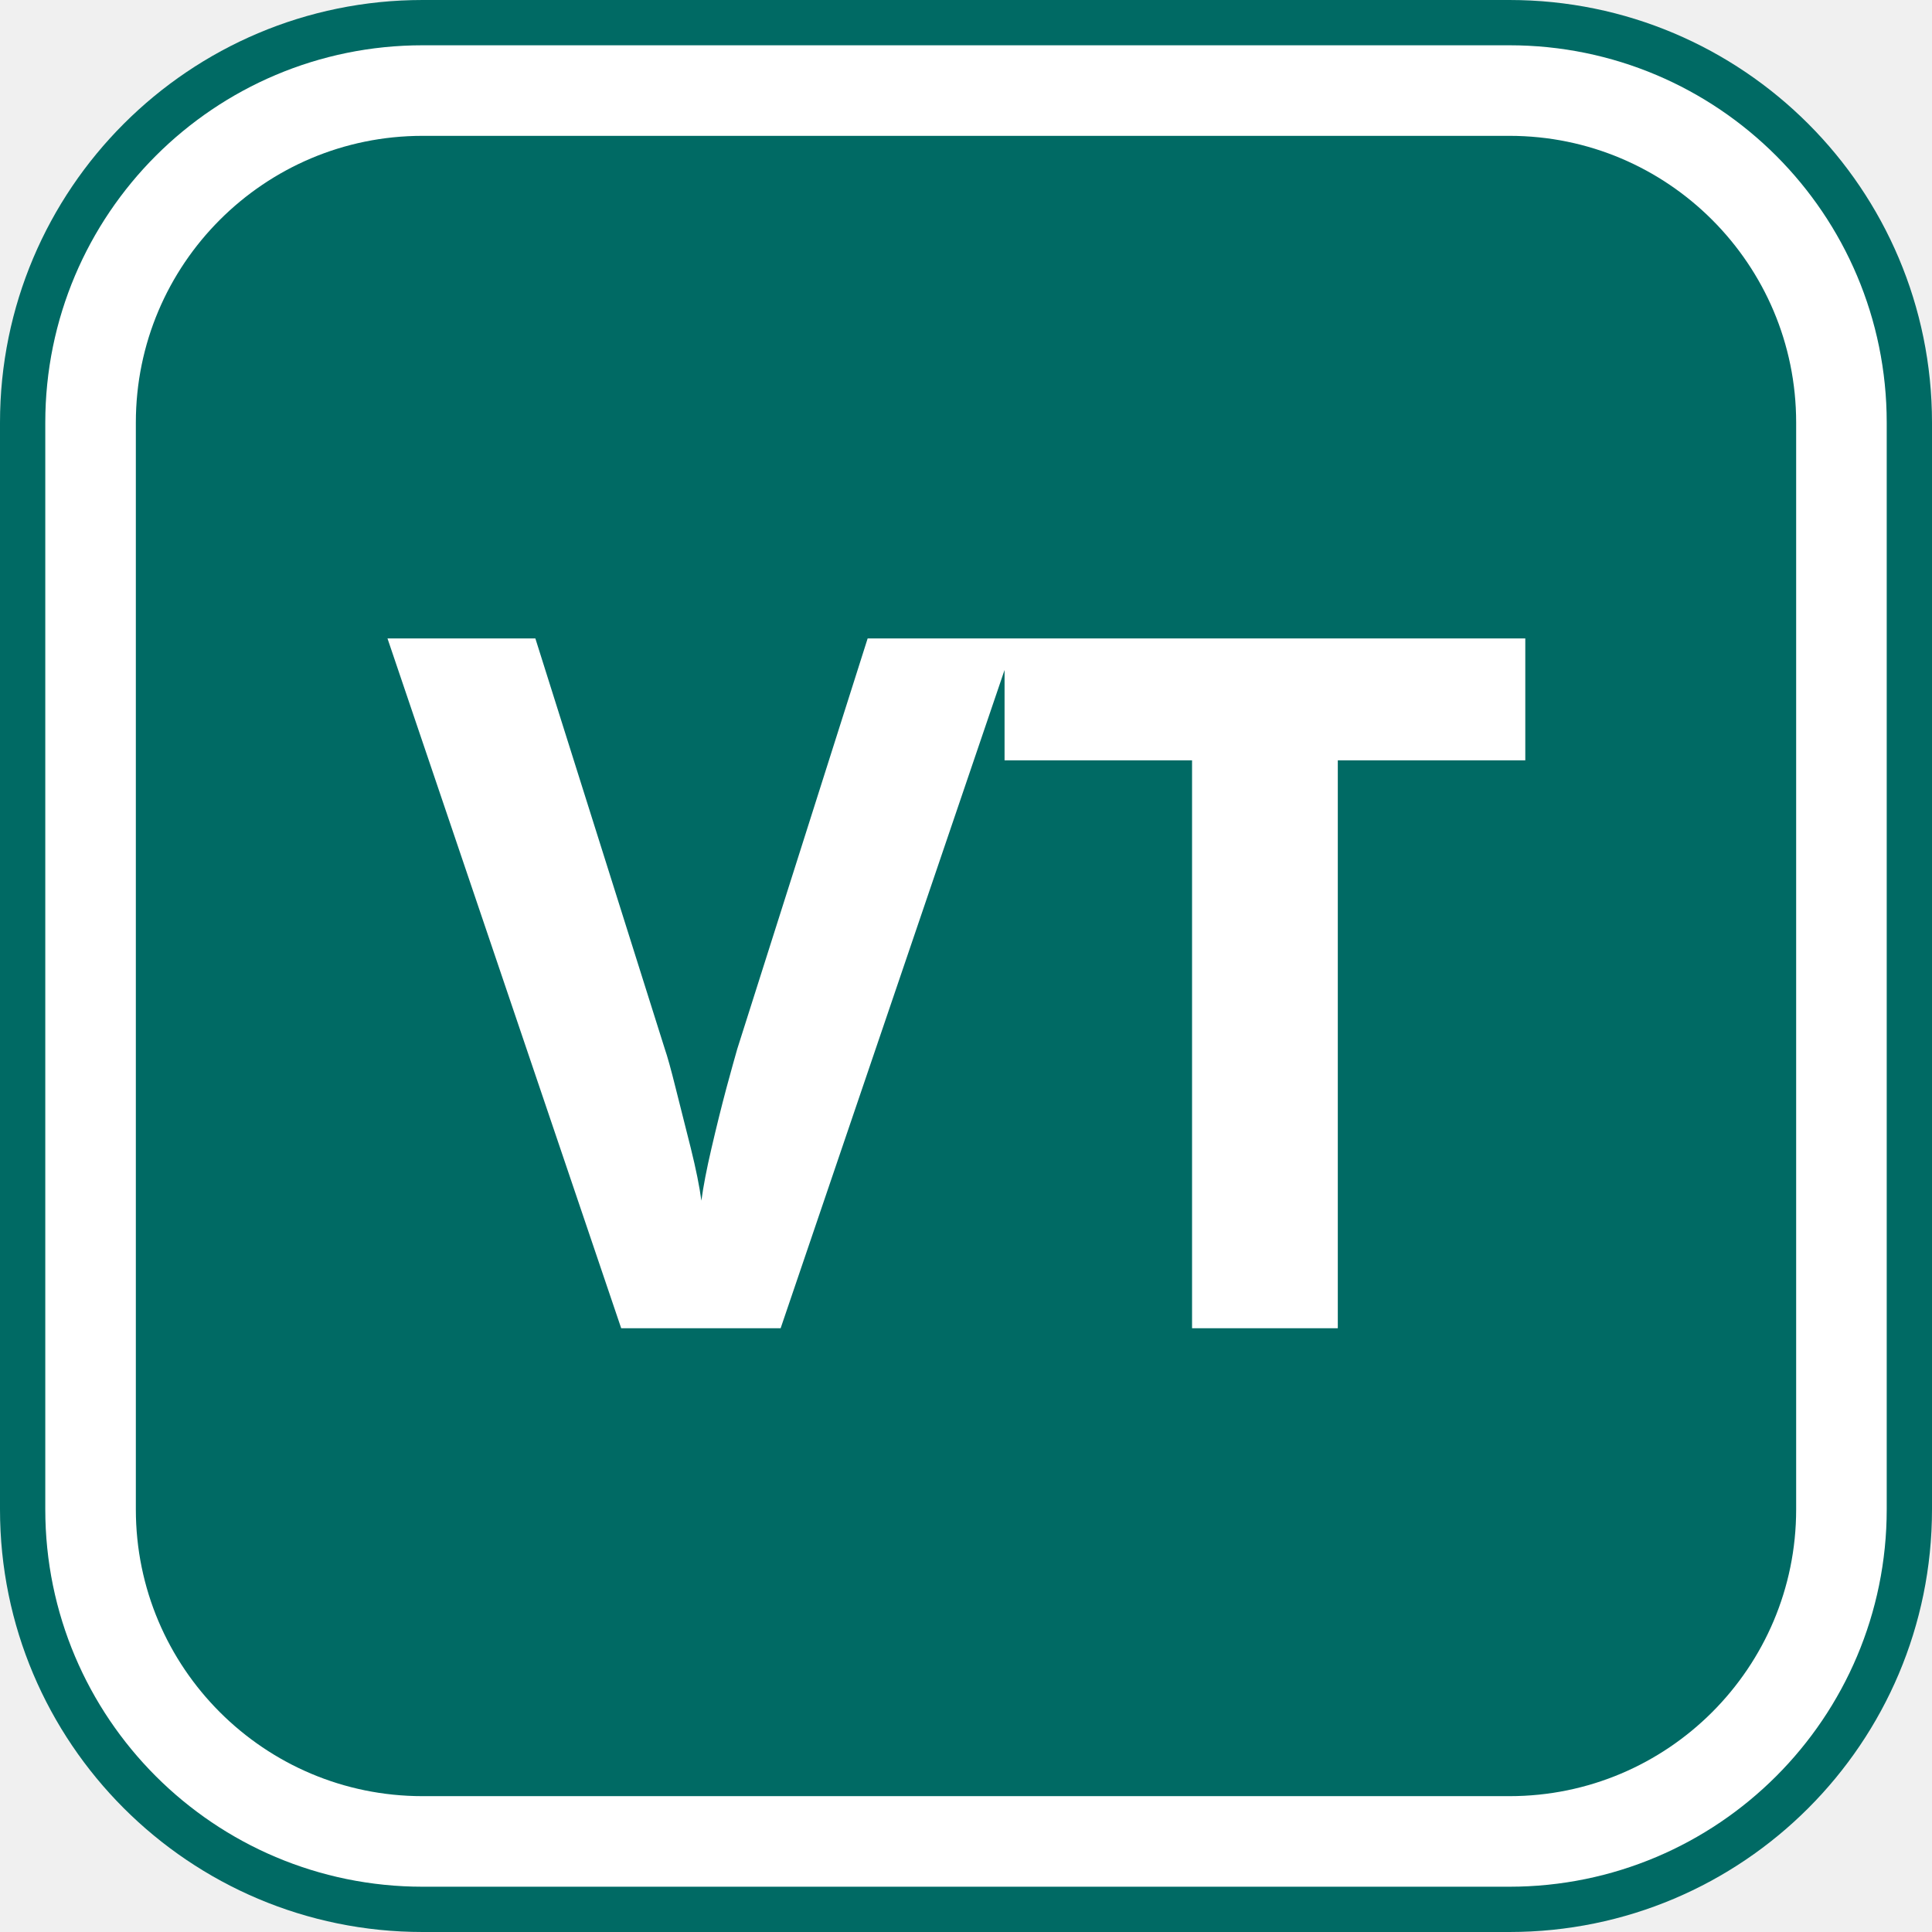
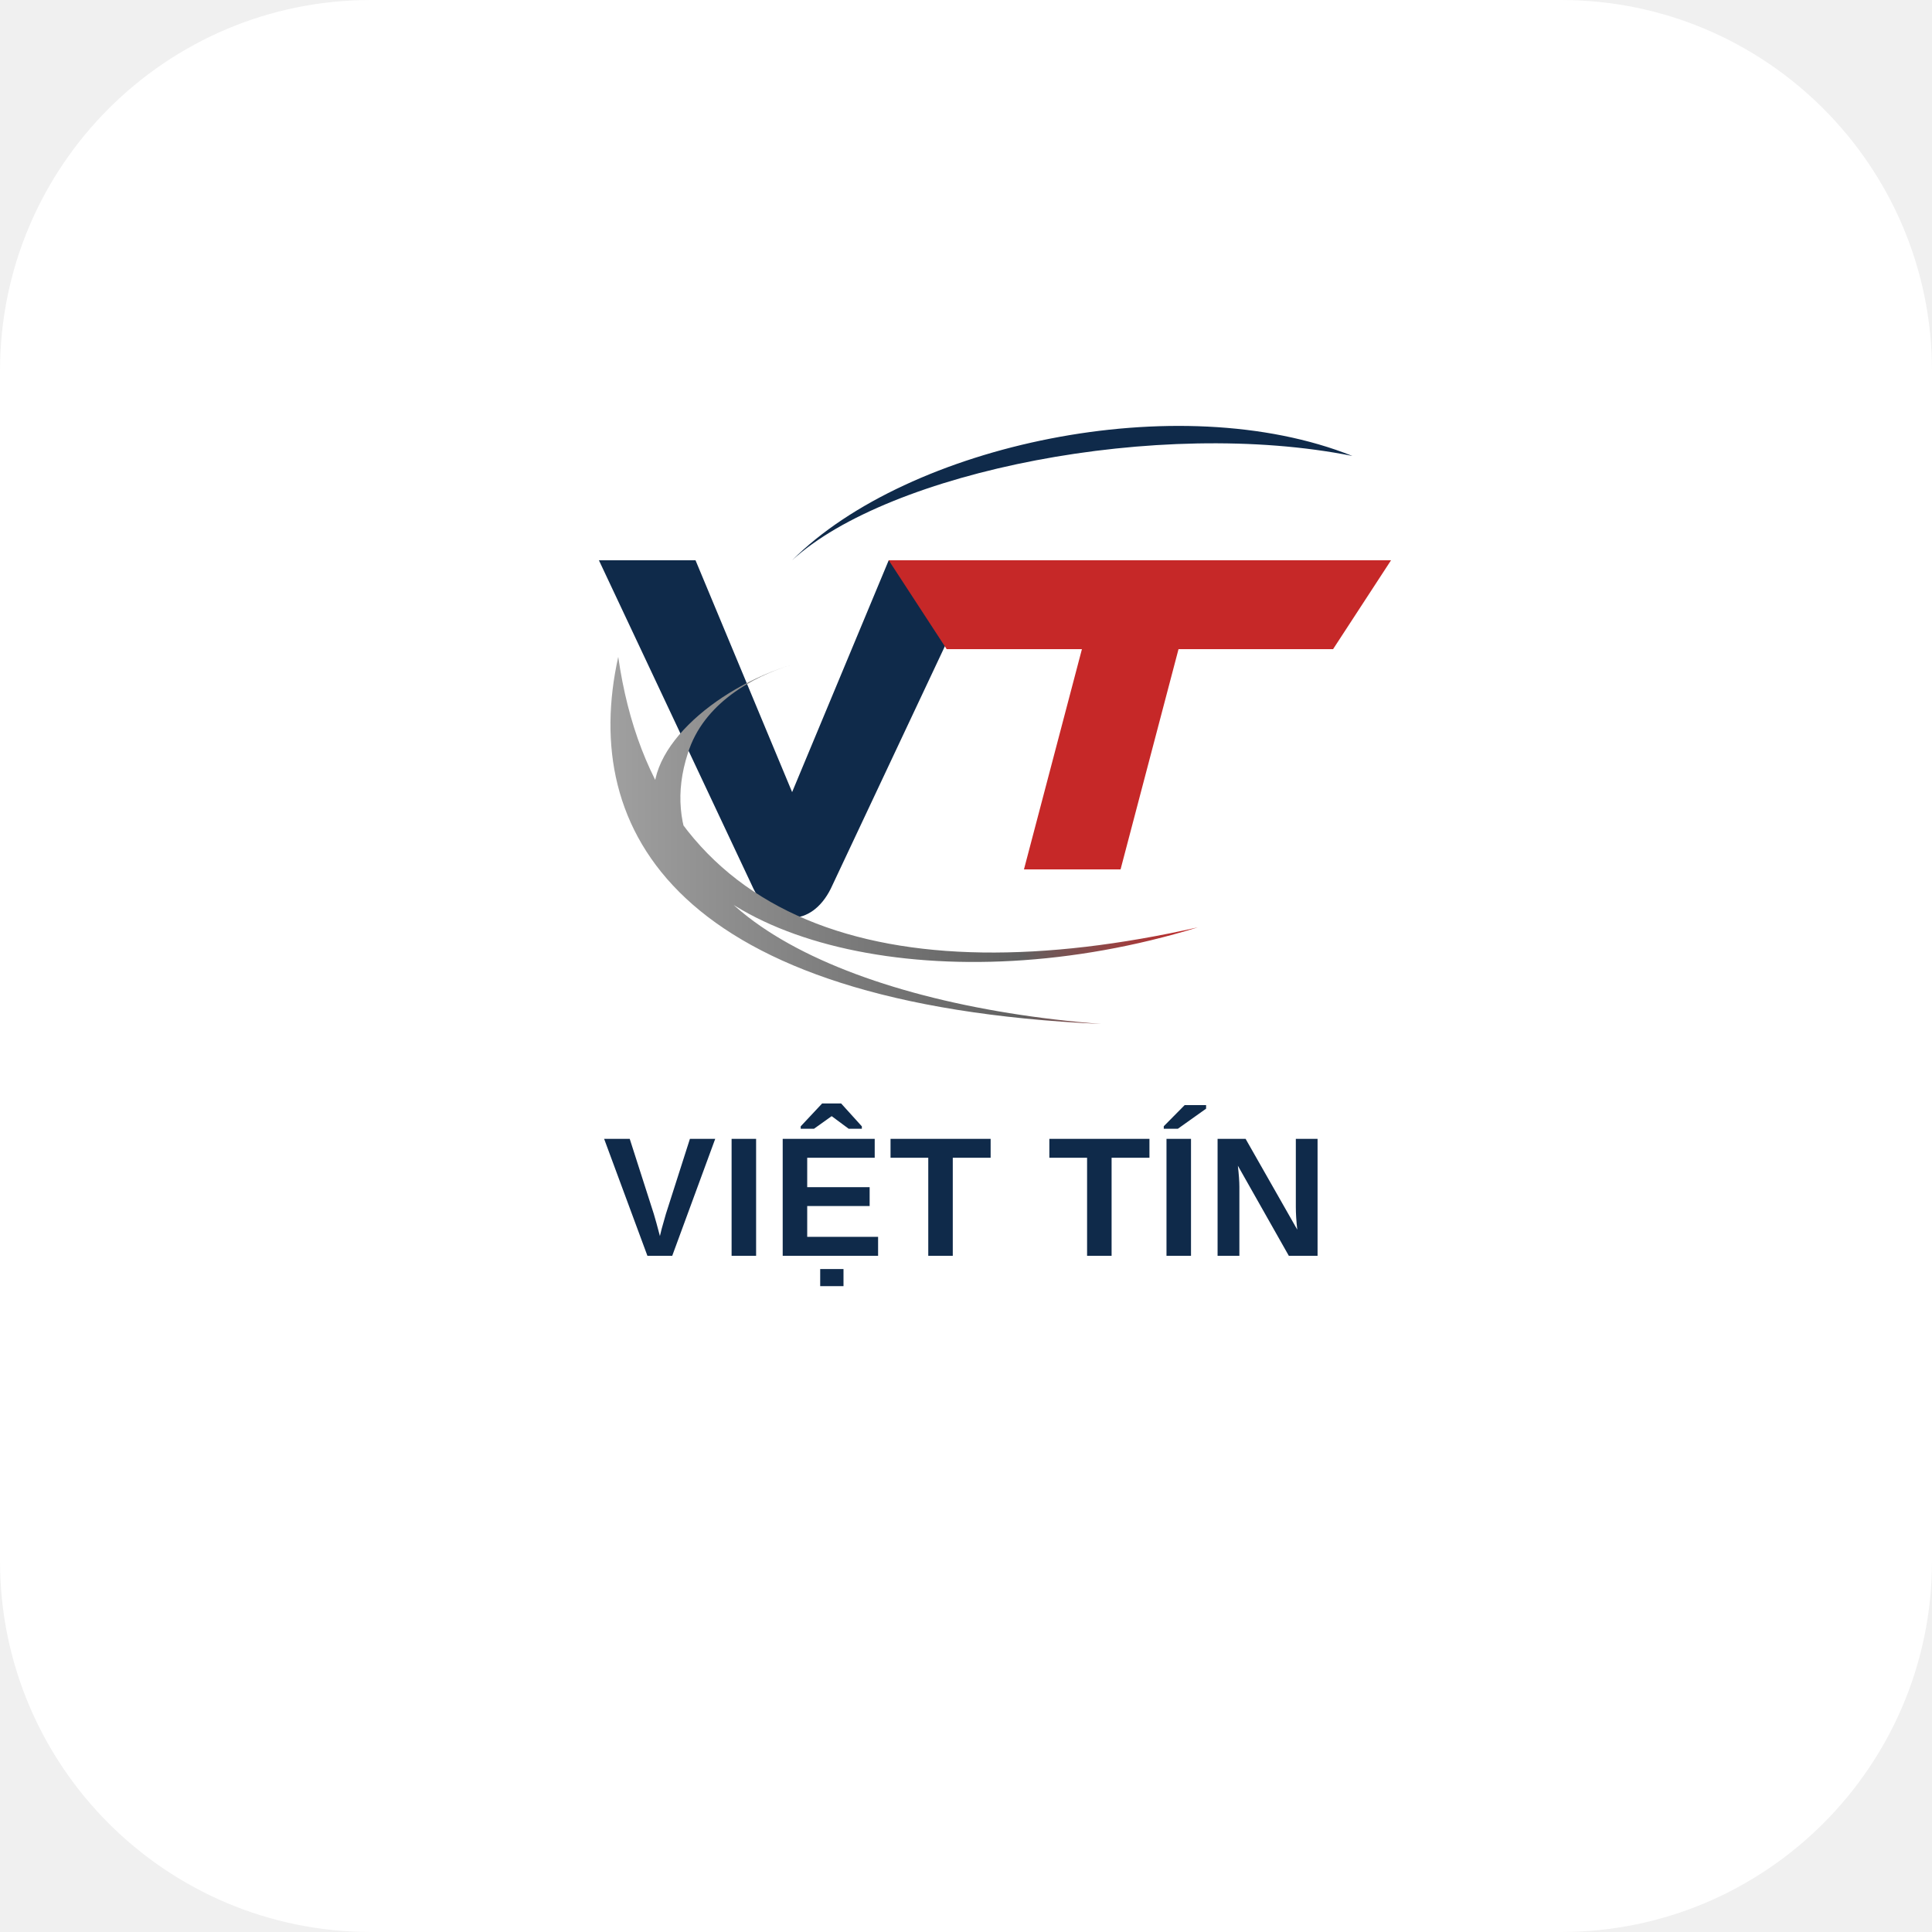
- <svg xmlns="http://www.w3.org/2000/svg" viewBox="0 0 128 128" width="128" height="128">
-   <rect width="128" height="128" rx="28" fill="#006a64" />
-   <rect x="6" y="6" width="116" height="116" rx="22" fill="none" stroke="#ffffff" stroke-width="6" />
-   <text x="64" y="88" font-family="Arial Black, Impact, sans-serif" font-weight="900" font-size="64" fill="#ffffff" text-anchor="middle" letter-spacing="-2">VT</text>
+ <svg xmlns="http://www.w3.org/2000/svg" viewBox="0 0 500 500" width="100%" height="100%">
+   <rect width="500" height="500" rx="96" fill="#ffffff" />
+   <defs>
+     <linearGradient id="favSwoosh" x1="0%" y1="0%" x2="100%" y2="0%">
+       <stop offset="0%" stop-color="#a0a0a0" />
+       <stop offset="70%" stop-color="#606060" />
+       <stop offset="100%" stop-color="#c62828" />
+     </linearGradient>
+   </defs>
+   <g transform="translate(0, 70)">
+     <path d="M 205 75 C 235 45, 305 30, 350 48 C 300 38, 230 52, 205 75 Z" fill="#0f2a4a" />
+     <path d="M 155 75 L 180 75 L 205 135 L 230 75 L 255 75 L 215 160 C 210 170, 200 170, 195 160 Z" fill="#0f2a4a" />
+     <path d="M 230 75 L 360 75 L 345 98 L 305 98 L 290 155 L 265 155 L 280 98 L 245 98 Z" fill="#c62828" />
+     <path d="M 160 100 C 150 145, 175 190, 285 195 C 220 190, 165 165, 178 125 C 182 112, 195 105, 205 102 C 185 108, 165 125, 170 140 C 180 175, 245 190, 310 170 C 230 188, 170 170, 160 100 Z" fill="url(#favSwoosh)" />
+   </g>
+   <text x="250" y="325" font-family="'Montserrat', 'Helvetica Neue', Arial, sans-serif" font-weight="900" font-size="44" fill="#0f2a4a" text-anchor="middle" letter-spacing="1">VIỆT TÍN</text>
</svg>
